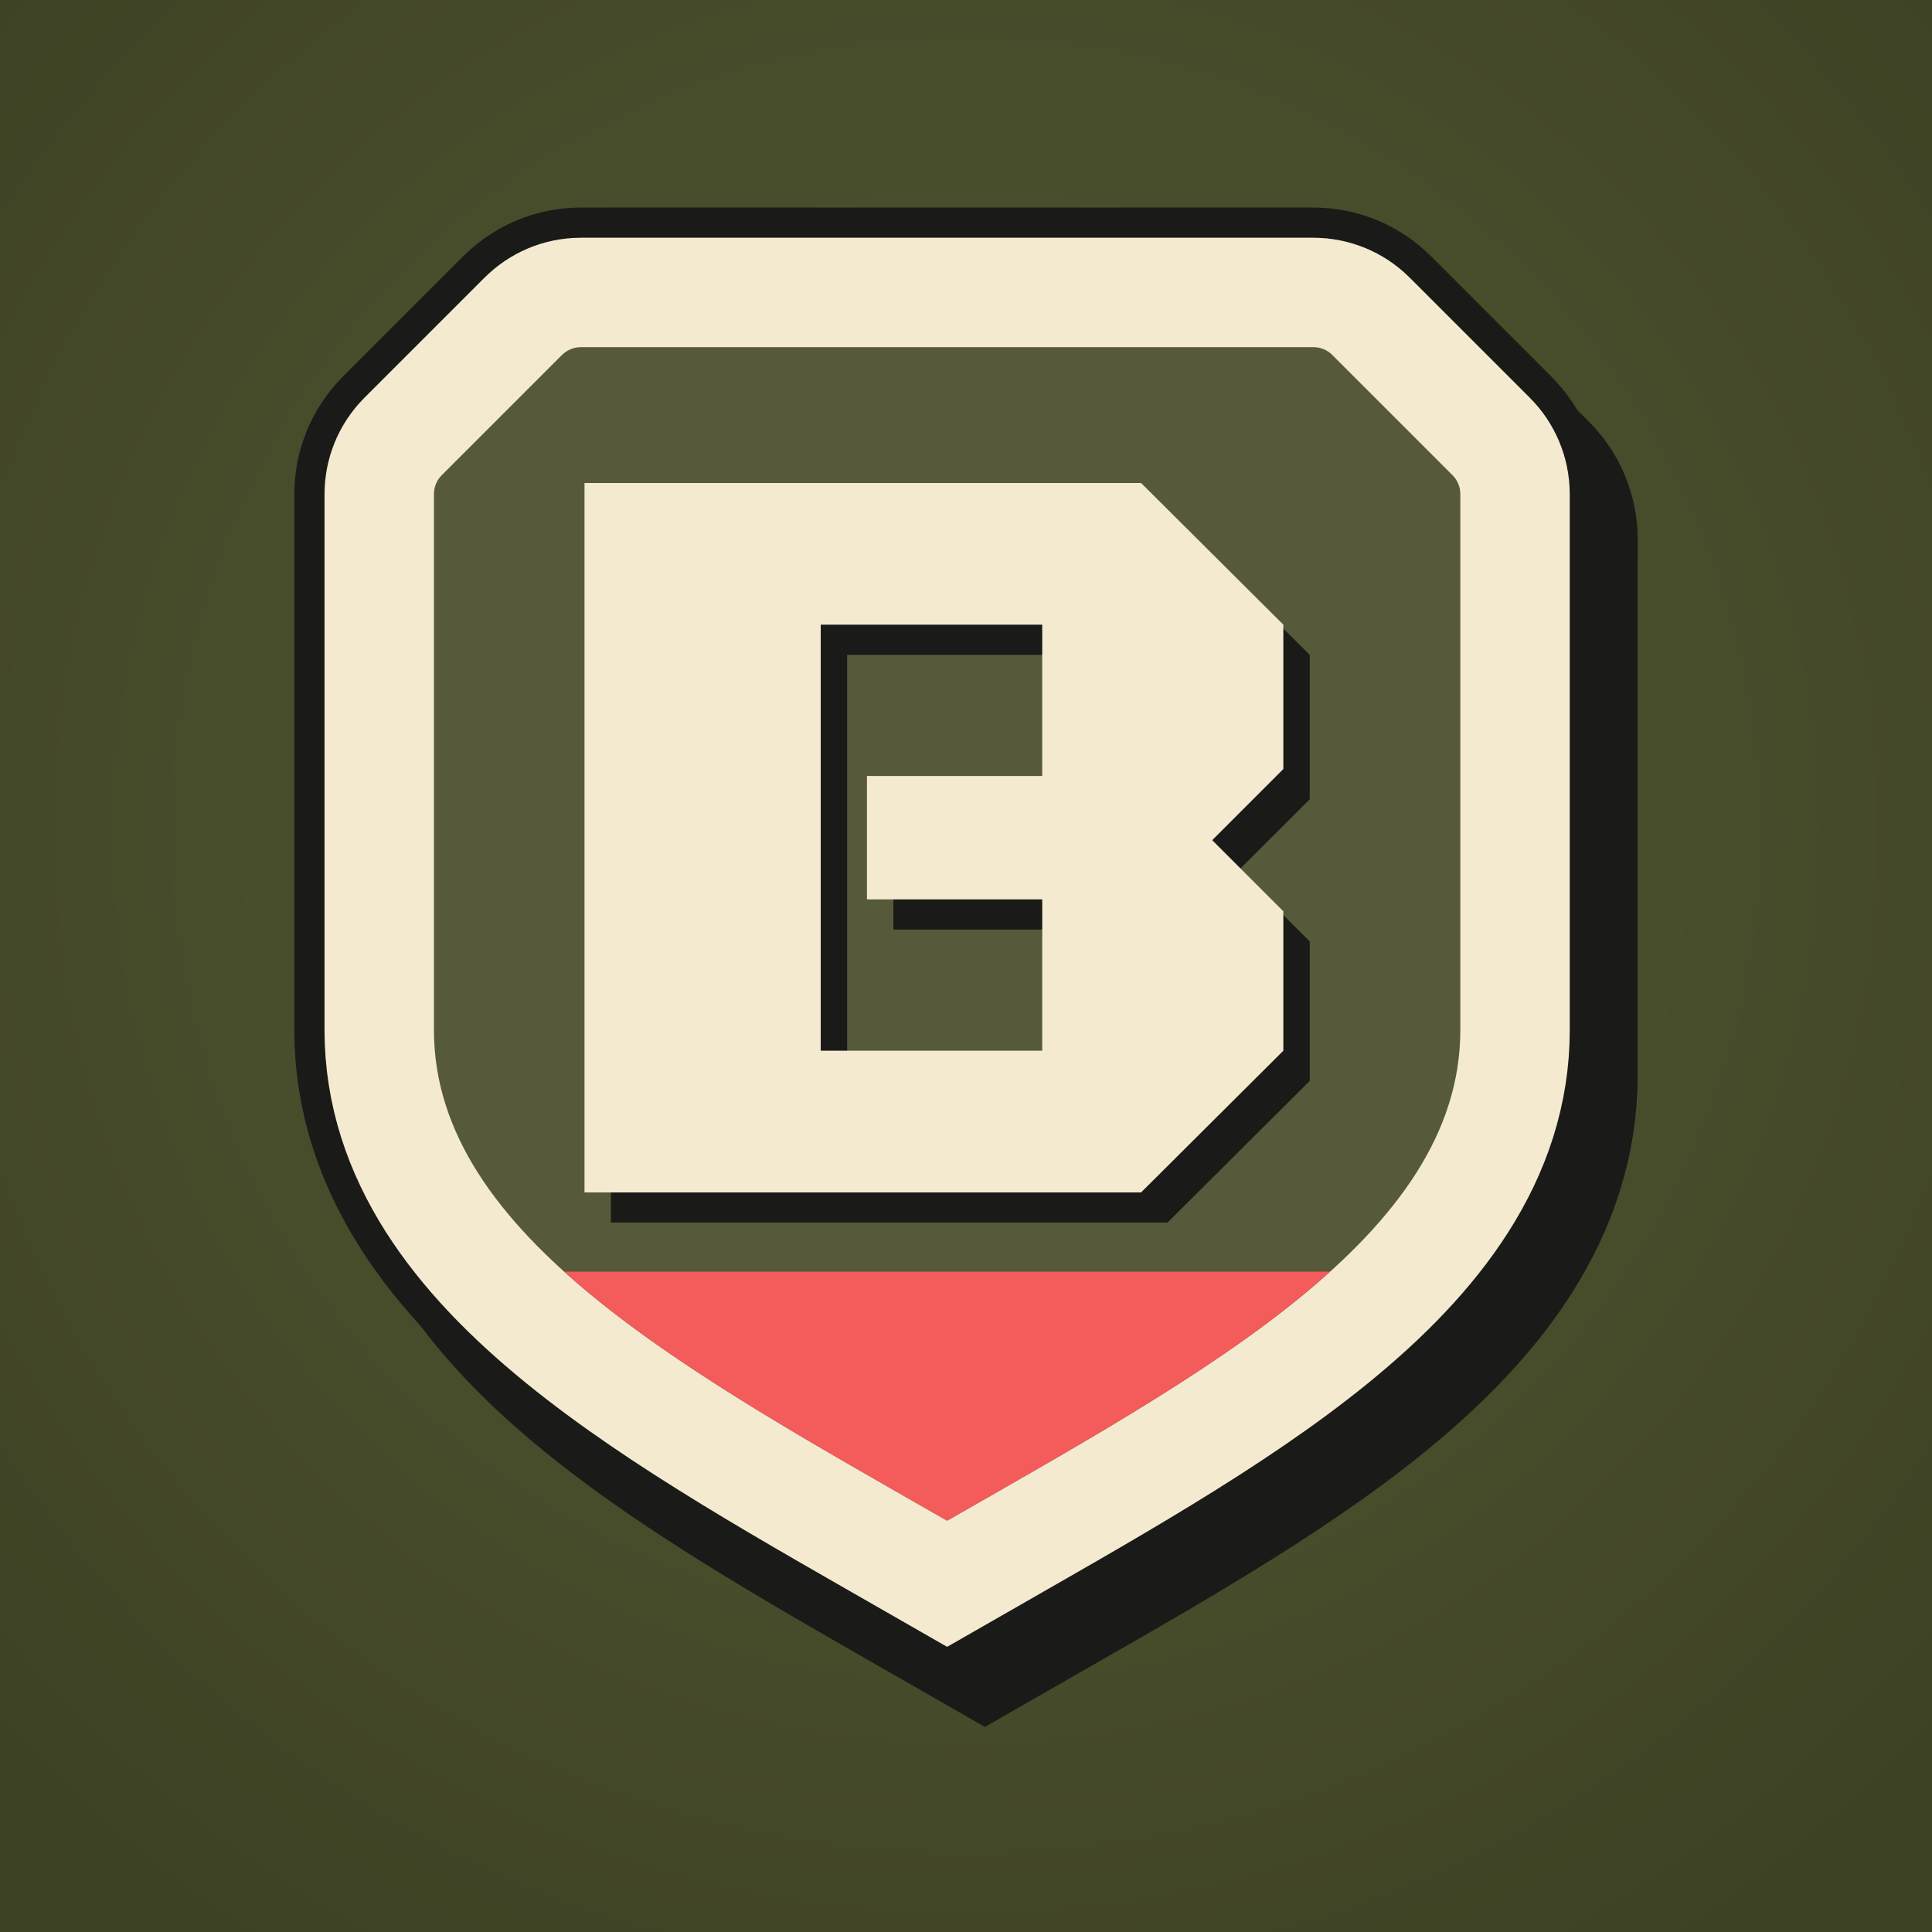
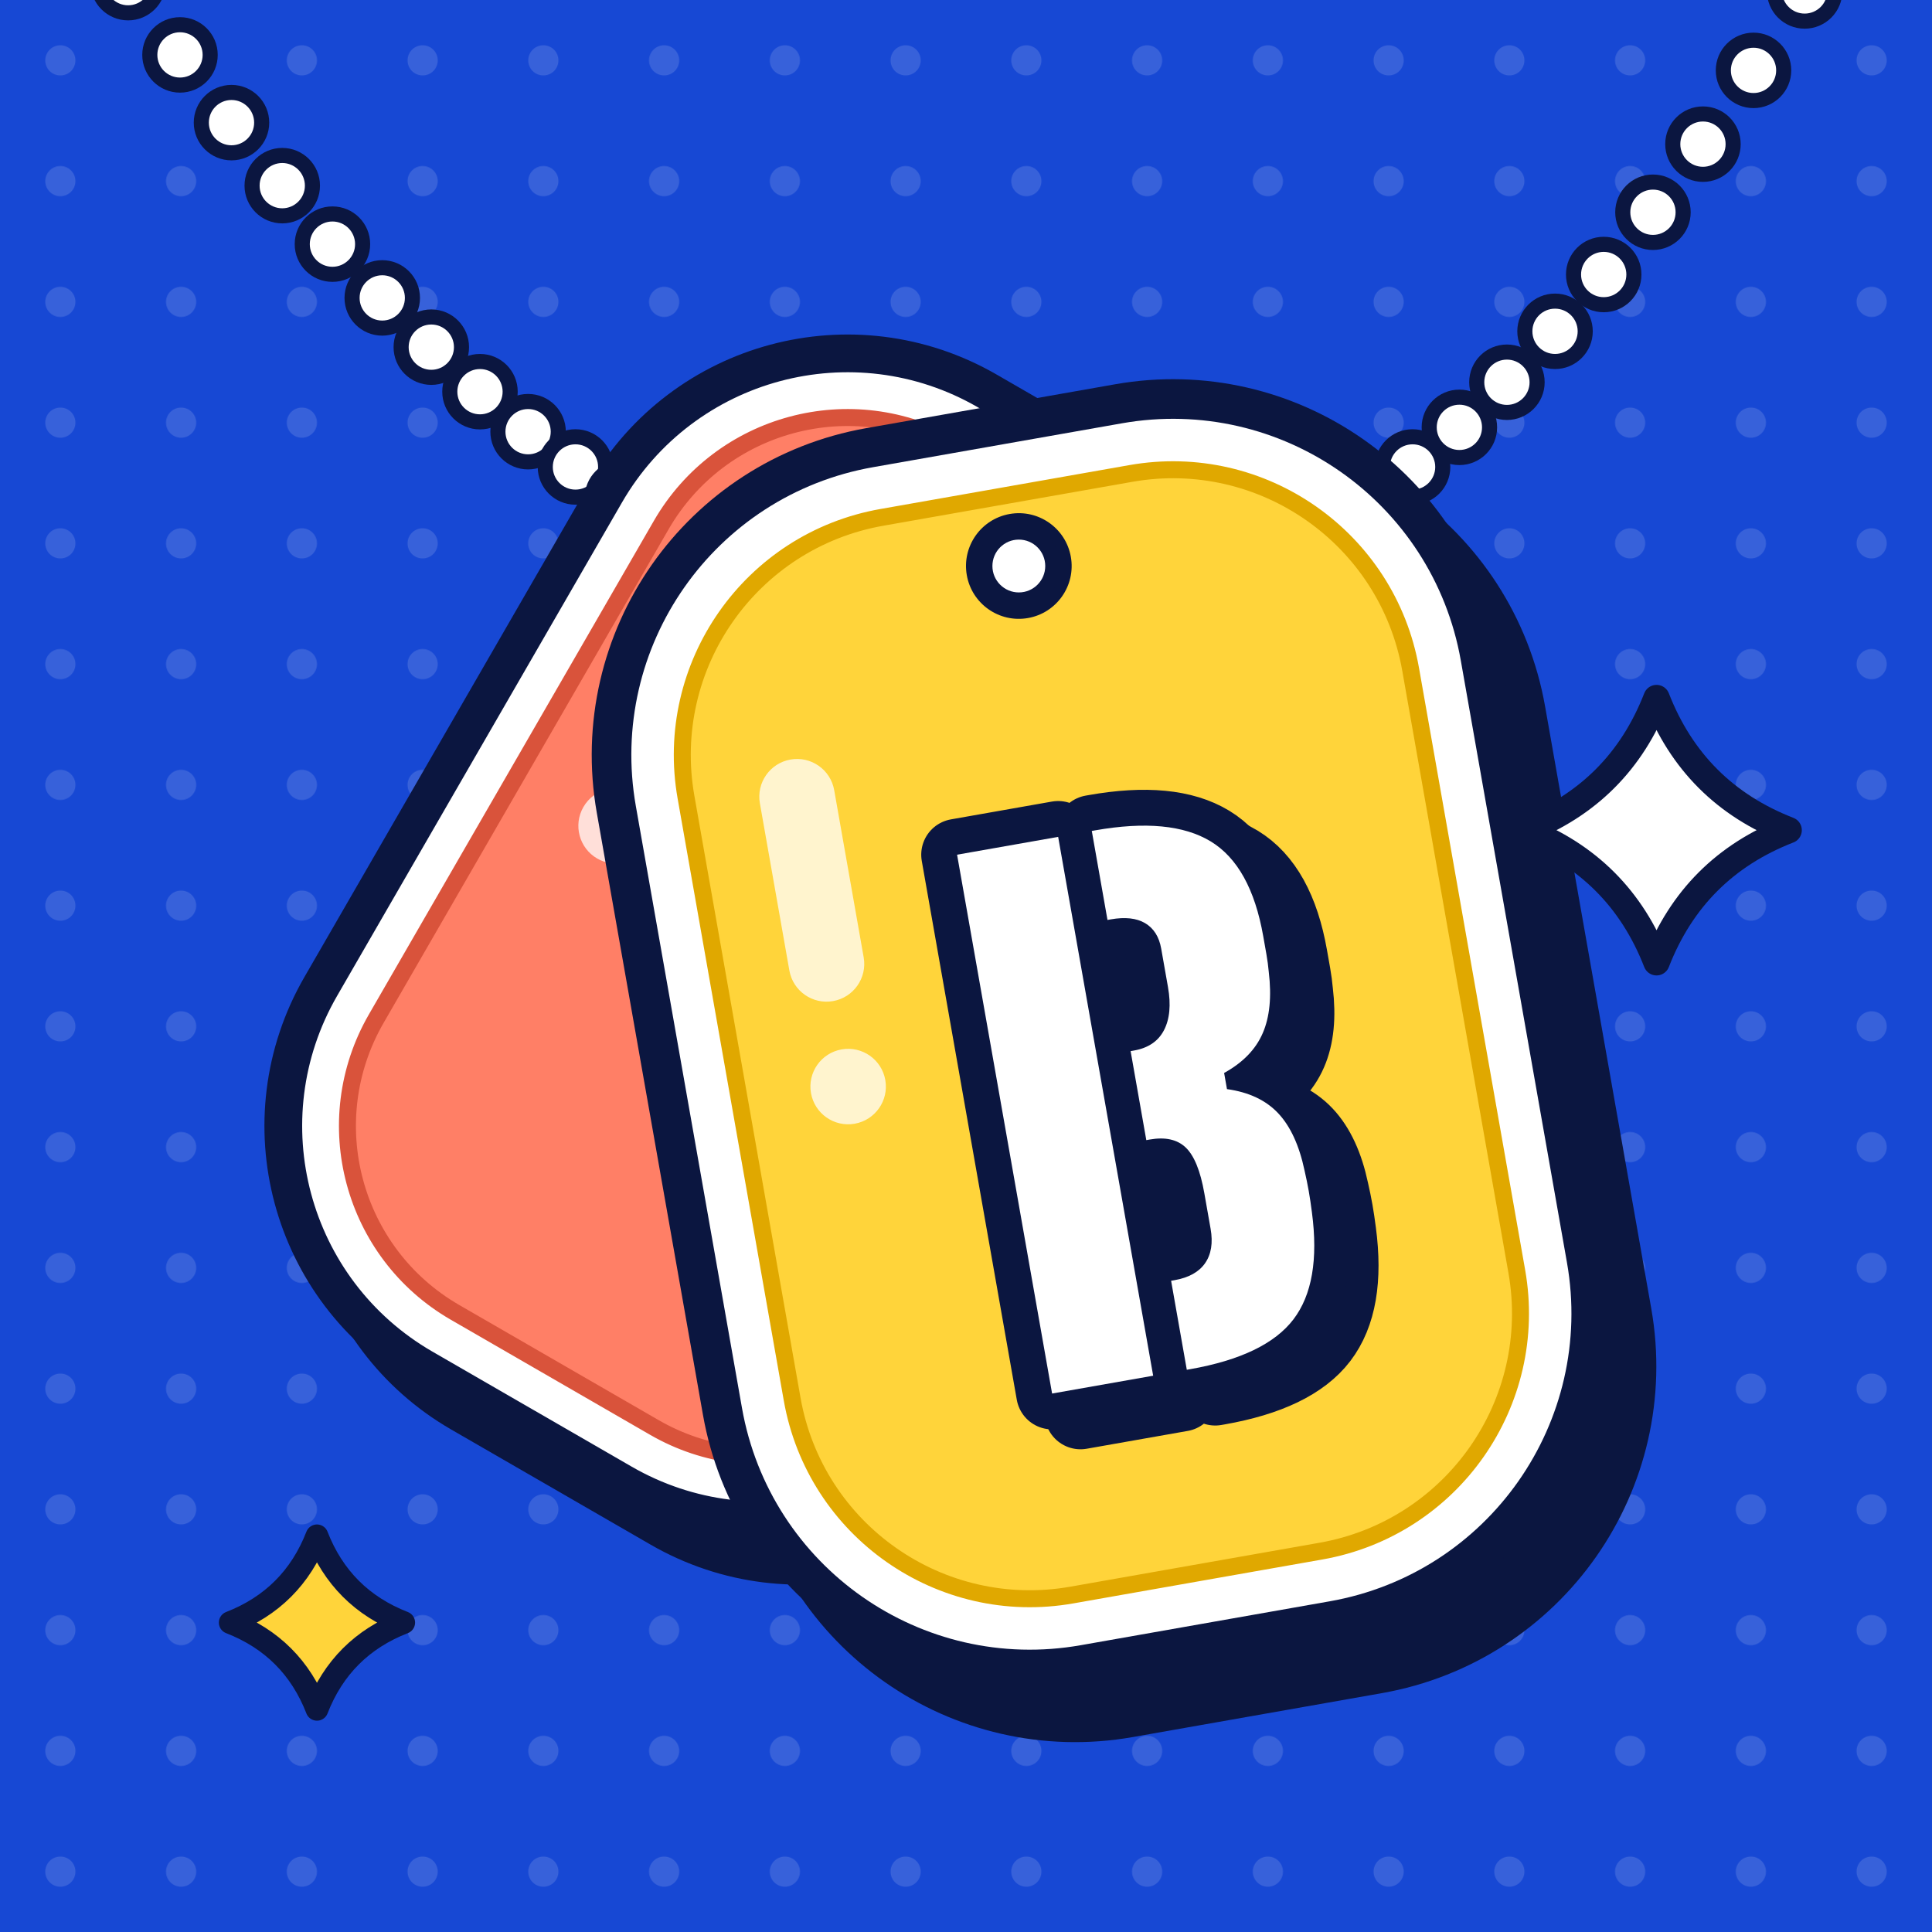
<svg xmlns="http://www.w3.org/2000/svg" viewBox="0 0 1024 1024" width="1024" height="1024">
  <defs>
-     <radialGradient id="bp-stencil-crest-icon-tile" gradientUnits="userSpaceOnUse" cx="512" cy="440" r="740">
-       <stop offset="0" stop-color="#50552F" />
-       <stop offset="0.55" stop-color="#474C2B" />
-       <stop offset="1" stop-color="#3D4124" />
-     </radialGradient>
+     <clipPath id="bp-icon-clip">
+       <rect x="0" y="0" width="1024" height="1024" rx="0" />
+     </clipPath>
+     <pattern id="bp-icon-dots" width="64" height="64" patternUnits="userSpaceOnUse">
+       <circle cx="32" cy="32" r="8" fill="#FFFFFF" fill-opacity="0.14" />
+     </pattern>
  </defs>
-   <rect width="1024" height="1024" fill="url(#bp-stencil-crest-icon-tile)" />
-   <path d="M307.8 184L696.2 184C699.9 184 703.5 185.5 706.1 188.1L769.9 251.9C772.5 254.5 774 258.1 774 261.8L774 546C774 655.2 638 728 502 806C366 728 230 655.2 230 546L230 261.8C230 258.1 231.5 254.5 234.1 251.9L297.9 188.1C300.5 185.5 304.1 184 307.8 184Z" transform="translate(20 24)" fill="#1A1A18" stroke="#1A1A18" stroke-width="148" stroke-linejoin="miter" stroke-miterlimit="8" />
-   <path d="M307.8 184L696.2 184C699.9 184 703.5 185.5 706.1 188.1L769.9 251.9C772.5 254.5 774 258.1 774 261.8L774 546C774 655.2 638 728 502 806C366 728 230 655.2 230 546L230 261.8C230 258.1 231.5 254.5 234.1 251.9L297.9 188.1C300.5 185.5 304.1 184 307.8 184Z" fill="#1A1A18" stroke="#1A1A18" stroke-width="148" stroke-linejoin="miter" stroke-miterlimit="8" />
-   <path d="M307.8 184L696.2 184C699.9 184 703.5 185.5 706.1 188.1L769.9 251.9C772.5 254.5 774 258.1 774 261.8L774 546C774 655.2 638 728 502 806C366 728 230 655.2 230 546L230 261.8C230 258.1 231.5 254.5 234.1 251.9L297.9 188.1C300.5 185.5 304.1 184 307.8 184Z" fill="#F4EAD0" stroke="#F4EAD0" stroke-width="116" stroke-linejoin="miter" stroke-miterlimit="8" />
-   <path d="M307.8 184L696.2 184C699.9 184 703.5 185.5 706.1 188.1L769.9 251.9C772.5 254.5 774 258.1 774 261.8L774 546C774 655.2 638 728 502 806C366 728 230 655.2 230 546L230 261.8C230 258.1 231.5 254.5 234.1 251.9L297.9 188.1C300.5 185.5 304.1 184 307.8 184Z" fill="#575A3A" />
-   <path d="M705 674C652.8 721.1 577.4 762.8 502 806C426.6 762.8 351.2 721.1 299 674L705 674Z" fill="#F45B5B" />
-   <path d="M309.8 632L309.8 256L604.8 256L680.2 331.1L680.2 407.6L642.5 445.3L680.2 483L680.2 556.9L604.8 632ZM435 331.1L435 556.9L552.4 556.9L552.4 476.7L459.5 476.7L459.5 411.3L552.4 411.3L552.4 331.1L435 331.1Z" transform="translate(14 16)" fill="#1A1A18" />
-   <path d="M309.8 632L309.8 256L604.8 256L680.2 331.1L680.2 407.6L642.5 445.3L680.2 483L680.2 556.9L604.8 632ZM435 331.1L435 556.9L552.4 556.9L552.4 476.7L459.5 476.7L459.5 411.3L552.4 411.3L552.4 331.1L435 331.1Z" fill="#F4EAD0" />
+   <g clip-path="url(#bp-icon-clip)">
+     <rect x="0" y="0" width="1024" height="1024" rx="0" fill="#1748D4" />
+     <rect width="1024" height="1024" fill="url(#bp-icon-dots)" />
+     <g transform="translate(512 512) scale(1) translate(-512 -512) translate(28 50)">
+       <circle cx="12" cy="-100" r="16" fill="#FFFFFF" stroke="#0B1640" stroke-width="8" stroke-linejoin="round" />
+       <circle cx="39.9" cy="-59.2" r="16" fill="#FFFFFF" stroke="#0B1640" stroke-width="8" stroke-linejoin="round" />
+       <circle cx="67.4" cy="-20.9" r="16" fill="#FFFFFF" stroke="#0B1640" stroke-width="8" stroke-linejoin="round" />
+       <circle cx="94.7" cy="15" r="16" fill="#FFFFFF" stroke="#0B1640" stroke-width="8" stroke-linejoin="round" />
+       <circle cx="121.6" cy="48.4" r="16" fill="#FFFFFF" stroke="#0B1640" stroke-width="8" stroke-linejoin="round" />
+       <circle cx="148.2" cy="79.4" r="16" fill="#FFFFFF" stroke="#0B1640" stroke-width="8" stroke-linejoin="round" />
+       <circle cx="174.6" cy="107.9" r="16" fill="#FFFFFF" stroke="#0B1640" stroke-width="8" stroke-linejoin="round" />
+       <circle cx="200.6" cy="134" r="16" fill="#FFFFFF" stroke="#0B1640" stroke-width="8" stroke-linejoin="round" />
+       <circle cx="226.4" cy="157.6" r="16" fill="#FFFFFF" stroke="#0B1640" stroke-width="8" stroke-linejoin="round" />
+       <circle cx="251.9" cy="178.8" r="16" fill="#FFFFFF" stroke="#0B1640" stroke-width="8" stroke-linejoin="round" />
+       <circle cx="277" cy="197.5" r="16" fill="#FFFFFF" stroke="#0B1640" stroke-width="8" stroke-linejoin="round" />
+       <circle cx="301.9" cy="213.8" r="16" fill="#FFFFFF" stroke="#0B1640" stroke-width="8" stroke-linejoin="round" />
+       <circle cx="326.4" cy="227.6" r="16" fill="#FFFFFF" stroke="#0B1640" stroke-width="8" stroke-linejoin="round" />
+       <circle cx="350.6" cy="239" r="16" fill="#FFFFFF" stroke="#0B1640" stroke-width="8" stroke-linejoin="round" />
+       <circle cx="374.6" cy="247.9" r="16" fill="#FFFFFF" stroke="#0B1640" stroke-width="8" stroke-linejoin="round" />
+       <circle cx="398.2" cy="254.4" r="16" fill="#FFFFFF" stroke="#0B1640" stroke-width="8" stroke-linejoin="round" />
+       <circle cx="421.6" cy="258.4" r="16" fill="#FFFFFF" stroke="#0B1640" stroke-width="8" stroke-linejoin="round" />
+       <circle cx="444.6" cy="260" r="16" fill="#FFFFFF" stroke="#0B1640" stroke-width="8" stroke-linejoin="round" />
+       <circle cx="467.4" cy="259.1" r="16" fill="#FFFFFF" stroke="#0B1640" stroke-width="8" stroke-linejoin="round" />
+       <circle cx="489.9" cy="255.8" r="16" fill="#FFFFFF" stroke="#0B1640" stroke-width="8" stroke-linejoin="round" />
+       <circle cx="512" cy="250" r="16" fill="#FFFFFF" stroke="#0B1640" stroke-width="8" stroke-linejoin="round" />
+       <circle cx="956" cy="-100" r="16" fill="#FFFFFF" stroke="#0B1640" stroke-width="8" stroke-linejoin="round" />
+       <circle cx="928.5" cy="-54.8" r="16" fill="#FFFFFF" stroke="#0B1640" stroke-width="8" stroke-linejoin="round" />
+       <circle cx="901.4" cy="-12.7" r="16" fill="#FFFFFF" stroke="#0B1640" stroke-width="8" stroke-linejoin="round" />
+       <circle cx="874.6" cy="26.4" r="16" fill="#FFFFFF" stroke="#0B1640" stroke-width="8" stroke-linejoin="round" />
+       <circle cx="848.1" cy="62.5" r="16" fill="#FFFFFF" stroke="#0B1640" stroke-width="8" stroke-linejoin="round" />
+       <circle cx="822" cy="95.5" r="16" fill="#FFFFFF" stroke="#0B1640" stroke-width="8" stroke-linejoin="round" />
+       <circle cx="796.2" cy="125.6" r="16" fill="#FFFFFF" stroke="#0B1640" stroke-width="8" stroke-linejoin="round" />
+       <circle cx="770.7" cy="152.6" r="16" fill="#FFFFFF" stroke="#0B1640" stroke-width="8" stroke-linejoin="round" />
+       <circle cx="745.5" cy="176.5" r="16" fill="#FFFFFF" stroke="#0B1640" stroke-width="8" stroke-linejoin="round" />
+       <circle cx="720.7" cy="197.5" r="16" fill="#FFFFFF" stroke="#0B1640" stroke-width="8" stroke-linejoin="round" />
+       <circle cx="696.2" cy="215.4" r="16" fill="#FFFFFF" stroke="#0B1640" stroke-width="8" stroke-linejoin="round" />
+       <circle cx="672" cy="230.3" r="16" fill="#FFFFFF" stroke="#0B1640" stroke-width="8" stroke-linejoin="round" />
+       <circle cx="648.2" cy="242.2" r="16" fill="#FFFFFF" stroke="#0B1640" stroke-width="8" stroke-linejoin="round" />
+       <circle cx="624.6" cy="251.1" r="16" fill="#FFFFFF" stroke="#0B1640" stroke-width="8" stroke-linejoin="round" />
+       <circle cx="601.5" cy="256.9" r="16" fill="#FFFFFF" stroke="#0B1640" stroke-width="8" stroke-linejoin="round" />
+       <circle cx="578.6" cy="259.7" r="16" fill="#FFFFFF" stroke="#0B1640" stroke-width="8" stroke-linejoin="round" />
+       <circle cx="556.1" cy="259.5" r="16" fill="#FFFFFF" stroke="#0B1640" stroke-width="8" stroke-linejoin="round" />
+       <circle cx="533.9" cy="256.3" r="16" fill="#FFFFFF" stroke="#0B1640" stroke-width="8" stroke-linejoin="round" />
+       <circle cx="512" cy="250" r="16" fill="#FFFFFF" stroke="#0B1640" stroke-width="8" stroke-linejoin="round" />
+       <g transform="translate(20 24) rotate(30 512 250)">
+         <rect x="337" y="212" width="350" height="530" rx="114" fill="#0B1640" stroke="#0B1640" stroke-width="88" stroke-linejoin="round" />
+       </g>
+       <g transform="rotate(30 512 250)">
+         <rect x="337" y="212" width="350" height="530" rx="114" fill="#FFFFFF" stroke="#0B1640" stroke-width="88" stroke-linejoin="round" />
+         <rect x="337" y="212" width="350" height="530" rx="114" fill="#FFFFFF" stroke="#FFFFFF" stroke-width="48" stroke-linejoin="round" />
+         <rect x="337" y="212" width="350" height="530" rx="114" fill="#FF7F66" stroke="#D9533B" stroke-width="9" stroke-linejoin="round" />
+         <circle cx="512" cy="250" r="24" fill="#0B1640" />
+         <rect x="376" y="310" width="40" height="120" rx="20" fill="#FFFFFF" fill-opacity="0.75" />
+         <circle cx="396" cy="476" r="20" fill="#FFFFFF" fill-opacity="0.75" />
+       </g>
+       <g transform="translate(24 28) rotate(-10 512 250)">
+         <rect x="317" y="212" width="390" height="580" rx="128" fill="#0B1640" stroke="#0B1640" stroke-width="96" stroke-linejoin="round" />
+       </g>
+       <g transform="rotate(-10 512 250)">
+         <rect x="317" y="212" width="390" height="580" rx="128" fill="#FFFFFF" stroke="#0B1640" stroke-width="96" stroke-linejoin="round" />
+         <rect x="317" y="212" width="390" height="580" rx="128" fill="#FFFFFF" stroke="#FFFFFF" stroke-width="54" stroke-linejoin="round" />
+         <rect x="317" y="212" width="390" height="580" rx="128" fill="#FFD43A" stroke="#E0A800" stroke-width="9" stroke-linejoin="round" />
+         <circle cx="512" cy="250" r="28" fill="#0B1640" />
+         <rect x="355" y="330" width="40" height="130" rx="20" fill="#FFFFFF" fill-opacity="0.75" />
+         <circle cx="375" cy="506" r="20" fill="#FFFFFF" fill-opacity="0.75" />
+         <g transform="translate(13 13)">
+           <path d="M453.2 685.0L453.2 395.0L507.6 395.0L507.6 685.0ZM525.7 685.0L525.7 637.1L527.5 637.1Q539.0 637.1 545.0 631.1Q551.1 625.0 551.1 613.6Q551.1 608.7 551.1 604.0Q551.1 599.3 551.1 594.4Q551.1 576.4 545.6 568.9Q540.1 561.4 527.5 561.4L525.7 561.4L525.7 513.5L527.5 513.5Q539.0 513.5 545.0 505.7Q551.1 497.8 551.1 483.5Q551.1 478.2 551.1 473.0Q551.1 467.9 551.1 462.8Q551.1 453.2 545.0 448.0Q539.0 442.9 527.5 442.9L525.7 442.9L525.7 395.0L527.5 395.0Q568.1 395.0 586.8 411.4Q605.5 427.8 605.5 465.7Q605.5 470.8 605.5 475.5Q605.5 480.2 605.1 484.9Q604.0 504.7 596.3 516.3Q588.6 528.0 572.5 533.5L572.5 542.2Q589.2 547.6 597.0 559.5Q604.8 571.4 605.5 591.8Q605.8 597.8 605.8 602.9Q605.8 608.0 605.5 614.3Q603.9 652.0 586.0 668.5Q568.1 685.0 527.5 685.0Z" fill="#0B1640" stroke="#0B1640" stroke-width="38" stroke-linejoin="round" />
+         </g>
+         <path d="M453.2 685.0L453.2 395.0L507.6 395.0L507.6 685.0ZM525.7 685.0L525.7 637.1L527.5 637.1Q539.0 637.1 545.0 631.1Q551.1 625.0 551.1 613.6Q551.1 608.7 551.1 604.0Q551.1 599.3 551.1 594.4Q551.1 576.4 545.6 568.9Q540.1 561.4 527.5 561.4L525.7 561.4L525.7 513.5L527.5 513.5Q539.0 513.5 545.0 505.7Q551.1 497.8 551.1 483.5Q551.1 478.2 551.1 473.0Q551.1 467.9 551.1 462.8Q551.1 453.2 545.0 448.0Q539.0 442.9 527.5 442.9L525.7 442.9L525.7 395.0L527.5 395.0Q568.1 395.0 586.8 411.4Q605.5 427.8 605.5 465.7Q605.5 470.8 605.5 475.5Q605.5 480.2 605.1 484.9Q604.0 504.7 596.3 516.3Q588.6 528.0 572.5 533.5L572.5 542.2Q589.2 547.6 597.0 559.5Q604.8 571.4 605.5 591.8Q605.8 597.8 605.8 602.9Q605.8 608.0 605.5 614.3Q603.9 652.0 586.0 668.5Q568.1 685.0 527.5 685.0Z" fill="#0B1640" stroke="#0B1640" stroke-width="38" stroke-linejoin="round" />
+         <path d="M453.2 685.0L453.2 395.0L507.6 395.0L507.6 685.0ZM525.7 685.0L525.7 637.1L527.5 637.1Q539.0 637.1 545.0 631.1Q551.1 625.0 551.1 613.6Q551.1 608.7 551.1 604.0Q551.1 599.3 551.1 594.4Q551.1 576.4 545.6 568.9Q540.1 561.4 527.5 561.4L525.7 561.4L525.7 513.5L527.5 513.5Q539.0 513.5 545.0 505.7Q551.1 497.8 551.1 483.5Q551.1 478.2 551.1 473.0Q551.1 467.9 551.1 462.8Q551.1 453.2 545.0 448.0Q539.0 442.9 527.5 442.9L525.7 442.9L525.7 395.0L527.5 395.0Q568.1 395.0 586.8 411.4Q605.5 427.8 605.5 465.7Q605.5 470.8 605.5 475.5Q605.5 480.2 605.1 484.9Q604.0 504.7 596.3 516.3Q588.6 528.0 572.5 533.5L572.5 542.2Q589.2 547.6 597.0 559.5Q604.8 571.4 605.5 591.8Q605.8 597.8 605.8 602.9Q605.8 608.0 605.5 614.3Q603.9 652.0 586.0 668.5Q568.1 685.0 527.5 685.0Z" fill="#FFFFFF" />
+       </g>
+       <circle cx="512" cy="250" r="18" fill="#FFFFFF" stroke="#0B1640" stroke-width="8" stroke-linejoin="round" />
+     </g>
+     <g transform="translate(512 512) scale(1) translate(-512 -512)">
+       <path d="M878 370Q897.6 420.4 948 440Q897.6 459.6 878 510Q858.4 459.6 808 440Q858.4 420.4 878 370Z" fill="#FFFFFF" stroke="#0B1640" stroke-width="14" stroke-linejoin="round" />
+       <path d="M168 814Q180.88 847.12 214 860Q180.88 872.88 168 906Q155.12 872.88 122 860Q155.12 847.12 168 814Z" fill="#FFD43A" stroke="#0B1640" stroke-width="12" stroke-linejoin="round" />
+     </g>
+   </g>
</svg>
